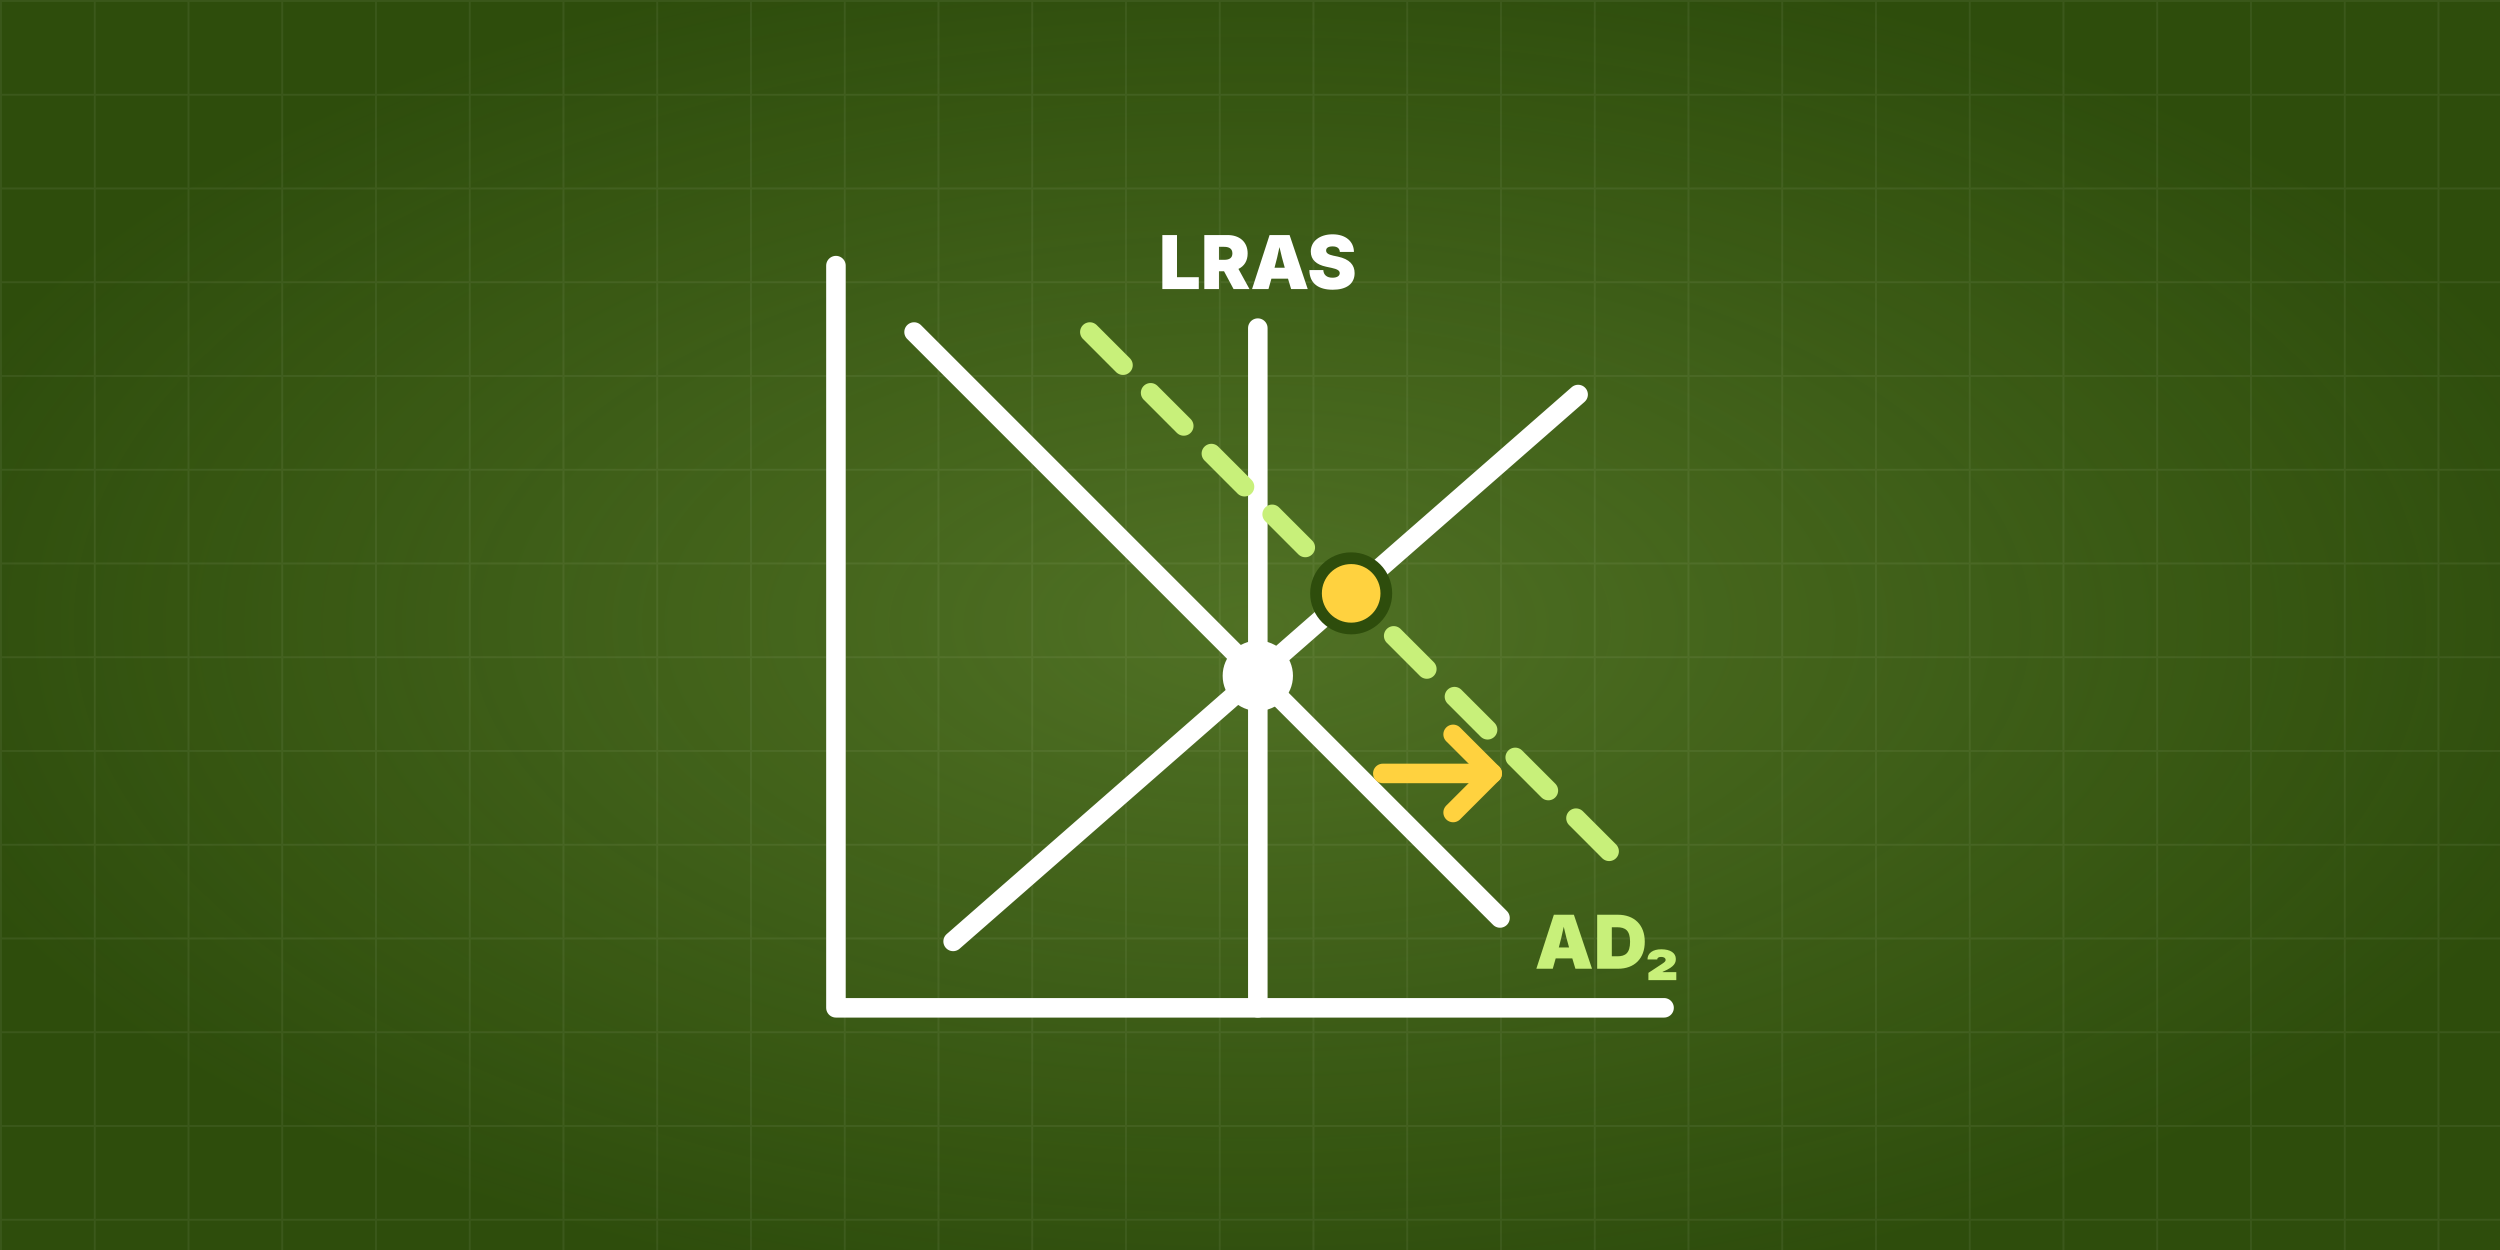
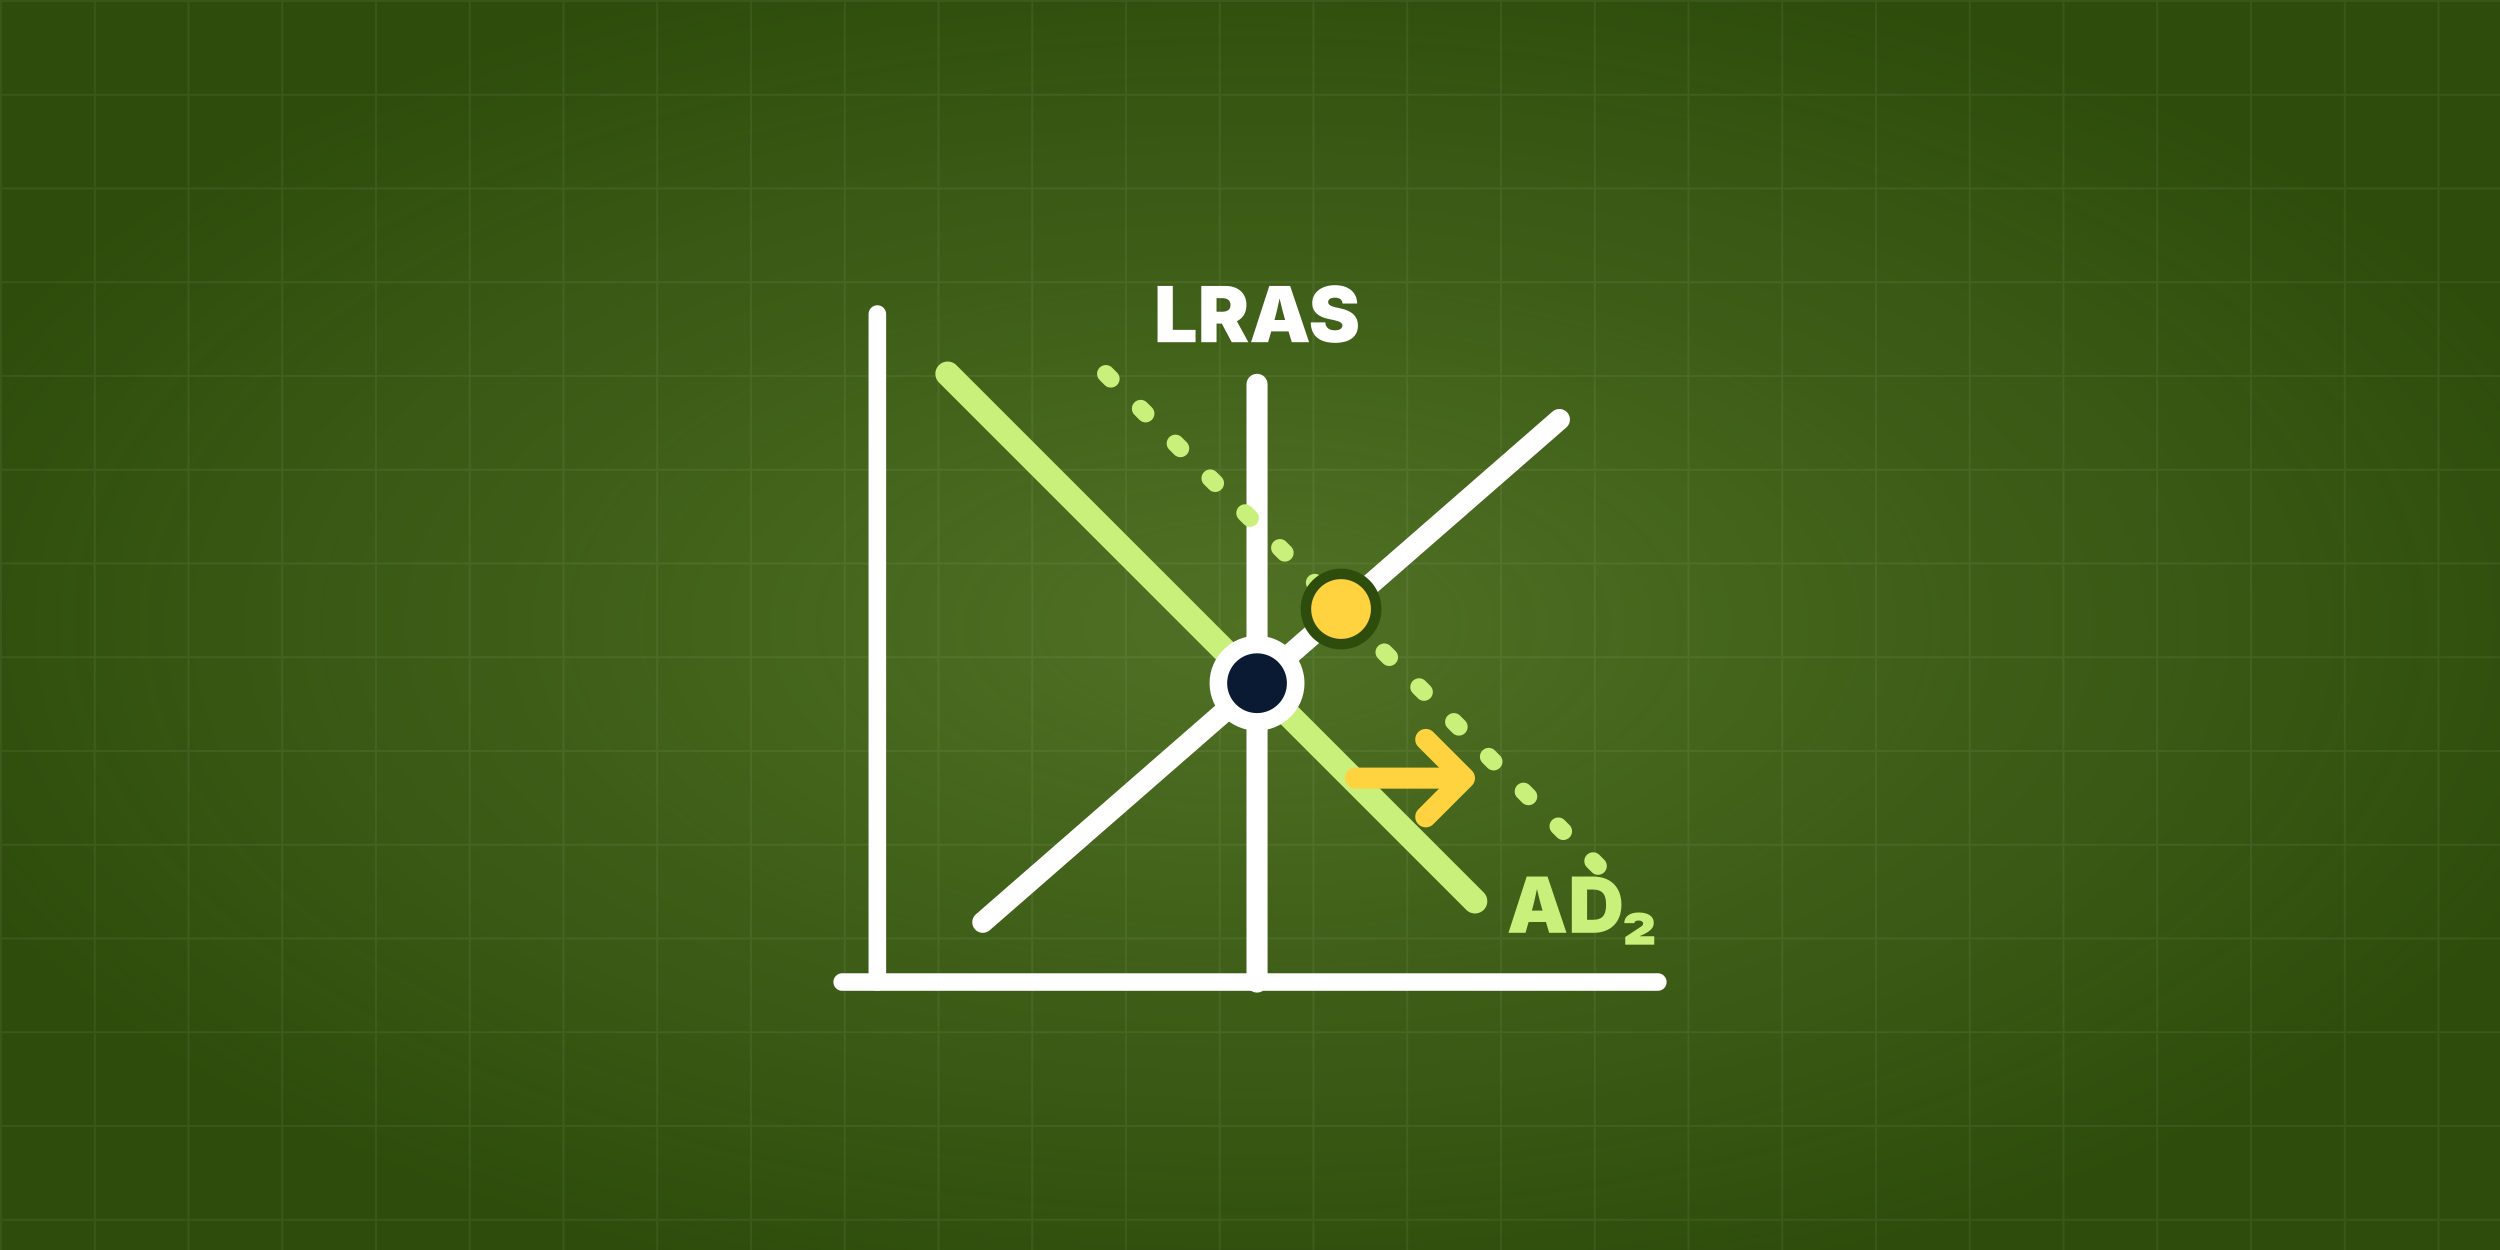
<svg xmlns="http://www.w3.org/2000/svg" viewBox="0 0 640 320">
  <defs>
    <pattern id="g" width="24" height="24" patternUnits="userSpaceOnUse">
      <path d="M24 0H0V24" fill="none" stroke="#fff" stroke-opacity=".06" />
    </pattern>
    <radialGradient id="r" cx=".5" cy=".5" r=".55">
      <stop offset="0" stop-color="#C8F07A" stop-opacity=".22" />
      <stop offset="1" stop-color="#C8F07A" stop-opacity="0" />
    </radialGradient>
  </defs>
  <rect width="640" height="320" fill="#2E4D0C" />
  <rect width="640" height="320" fill="url(#g)" />
  <rect width="640" height="320" fill="url(#r)" />
-   <g transform="translate(204 48) scale(1)">
-     <g stroke="#fff" stroke-width="5" stroke-linecap="round" stroke-linejoin="round" fill="none">
-       <path d="M10 20 V210 H222" />
-       <path d="M118 36 V210" />
-       <path d="M40 193 L200 53" />
-       <path d="M30 37 L180 187" />
+   <g transform="translate(320 160) scale(1.000) translate(-468.4 -155.6)">
+     <g transform="translate(364 58) scale(0.9)">
+       <g stroke="#fff" stroke-width="5" stroke-linecap="round" fill="none">
+         <path d="M10 20 V210" />
+         <path d="M0 210 H232" />
+       </g>
+       <path d="M118 40 V210" stroke="#fff" stroke-width="6" stroke-linecap="round" />
+       <path d="M40 193 L204 50" fill="none" stroke="#fff" stroke-width="6" stroke-linecap="round" />
+       <path d="M30 37 L180 187" fill="none" stroke="#C8F07A" stroke-width="7" stroke-linecap="round" />
+       <path d="M75 37 L215 177" fill="none" stroke="#C8F07A" stroke-width="5" stroke-linecap="round" stroke-dasharray="2 12" />
+       <g fill="none" stroke="#FFD23F" stroke-width="6" stroke-linecap="round" stroke-linejoin="round">
+         <path d="M146 152 h30" />
+         <path d="M166 141 l11 11 -11 11" />
+       </g>
+       <text x="118" y="28" text-anchor="middle" font-family="Inter,Arial" font-weight="900" font-size="22" fill="#fff">LRAS</text>
+       <text x="232" y="196" text-anchor="end" font-family="Inter,Arial" font-weight="900" font-size="22" fill="#C8F07A">AD₂</text>
+       <g stroke="#fff" stroke-width="5">
+         <circle cx="118" cy="125" r="11" fill="#0B1A33" />
+       </g>
+       <circle cx="141.9" cy="103.9" r="10" fill="#FFD23F" stroke="#2E4D0C" stroke-width="3" />
    </g>
-     <path d="M75 37 L215 177" fill="none" stroke="#C8F07A" stroke-width="5" stroke-linecap="round" stroke-dasharray="12 10" />
-     <g fill="none" stroke="#FFD23F" stroke-width="5" stroke-linecap="round" stroke-linejoin="round">
-       <path d="M150 150 h28" />
-       <path d="M168 140 l10 10 -10 10" />
-     </g>
-     <text x="118" y="26" text-anchor="middle" font-family="Inter,Arial" font-weight="900" font-size="19" fill="#fff">LRAS</text>
-     <text x="226" y="200" text-anchor="end" font-family="Inter,Arial" font-weight="900" font-size="19" fill="#C8F07A">AD₂</text>
-     <circle cx="118" cy="125" r="9" fill="#fff" />
-     <circle cx="141.9" cy="103.9" r="9" fill="#FFD23F" stroke="#2E4D0C" stroke-width="3" />
  </g>
</svg>
